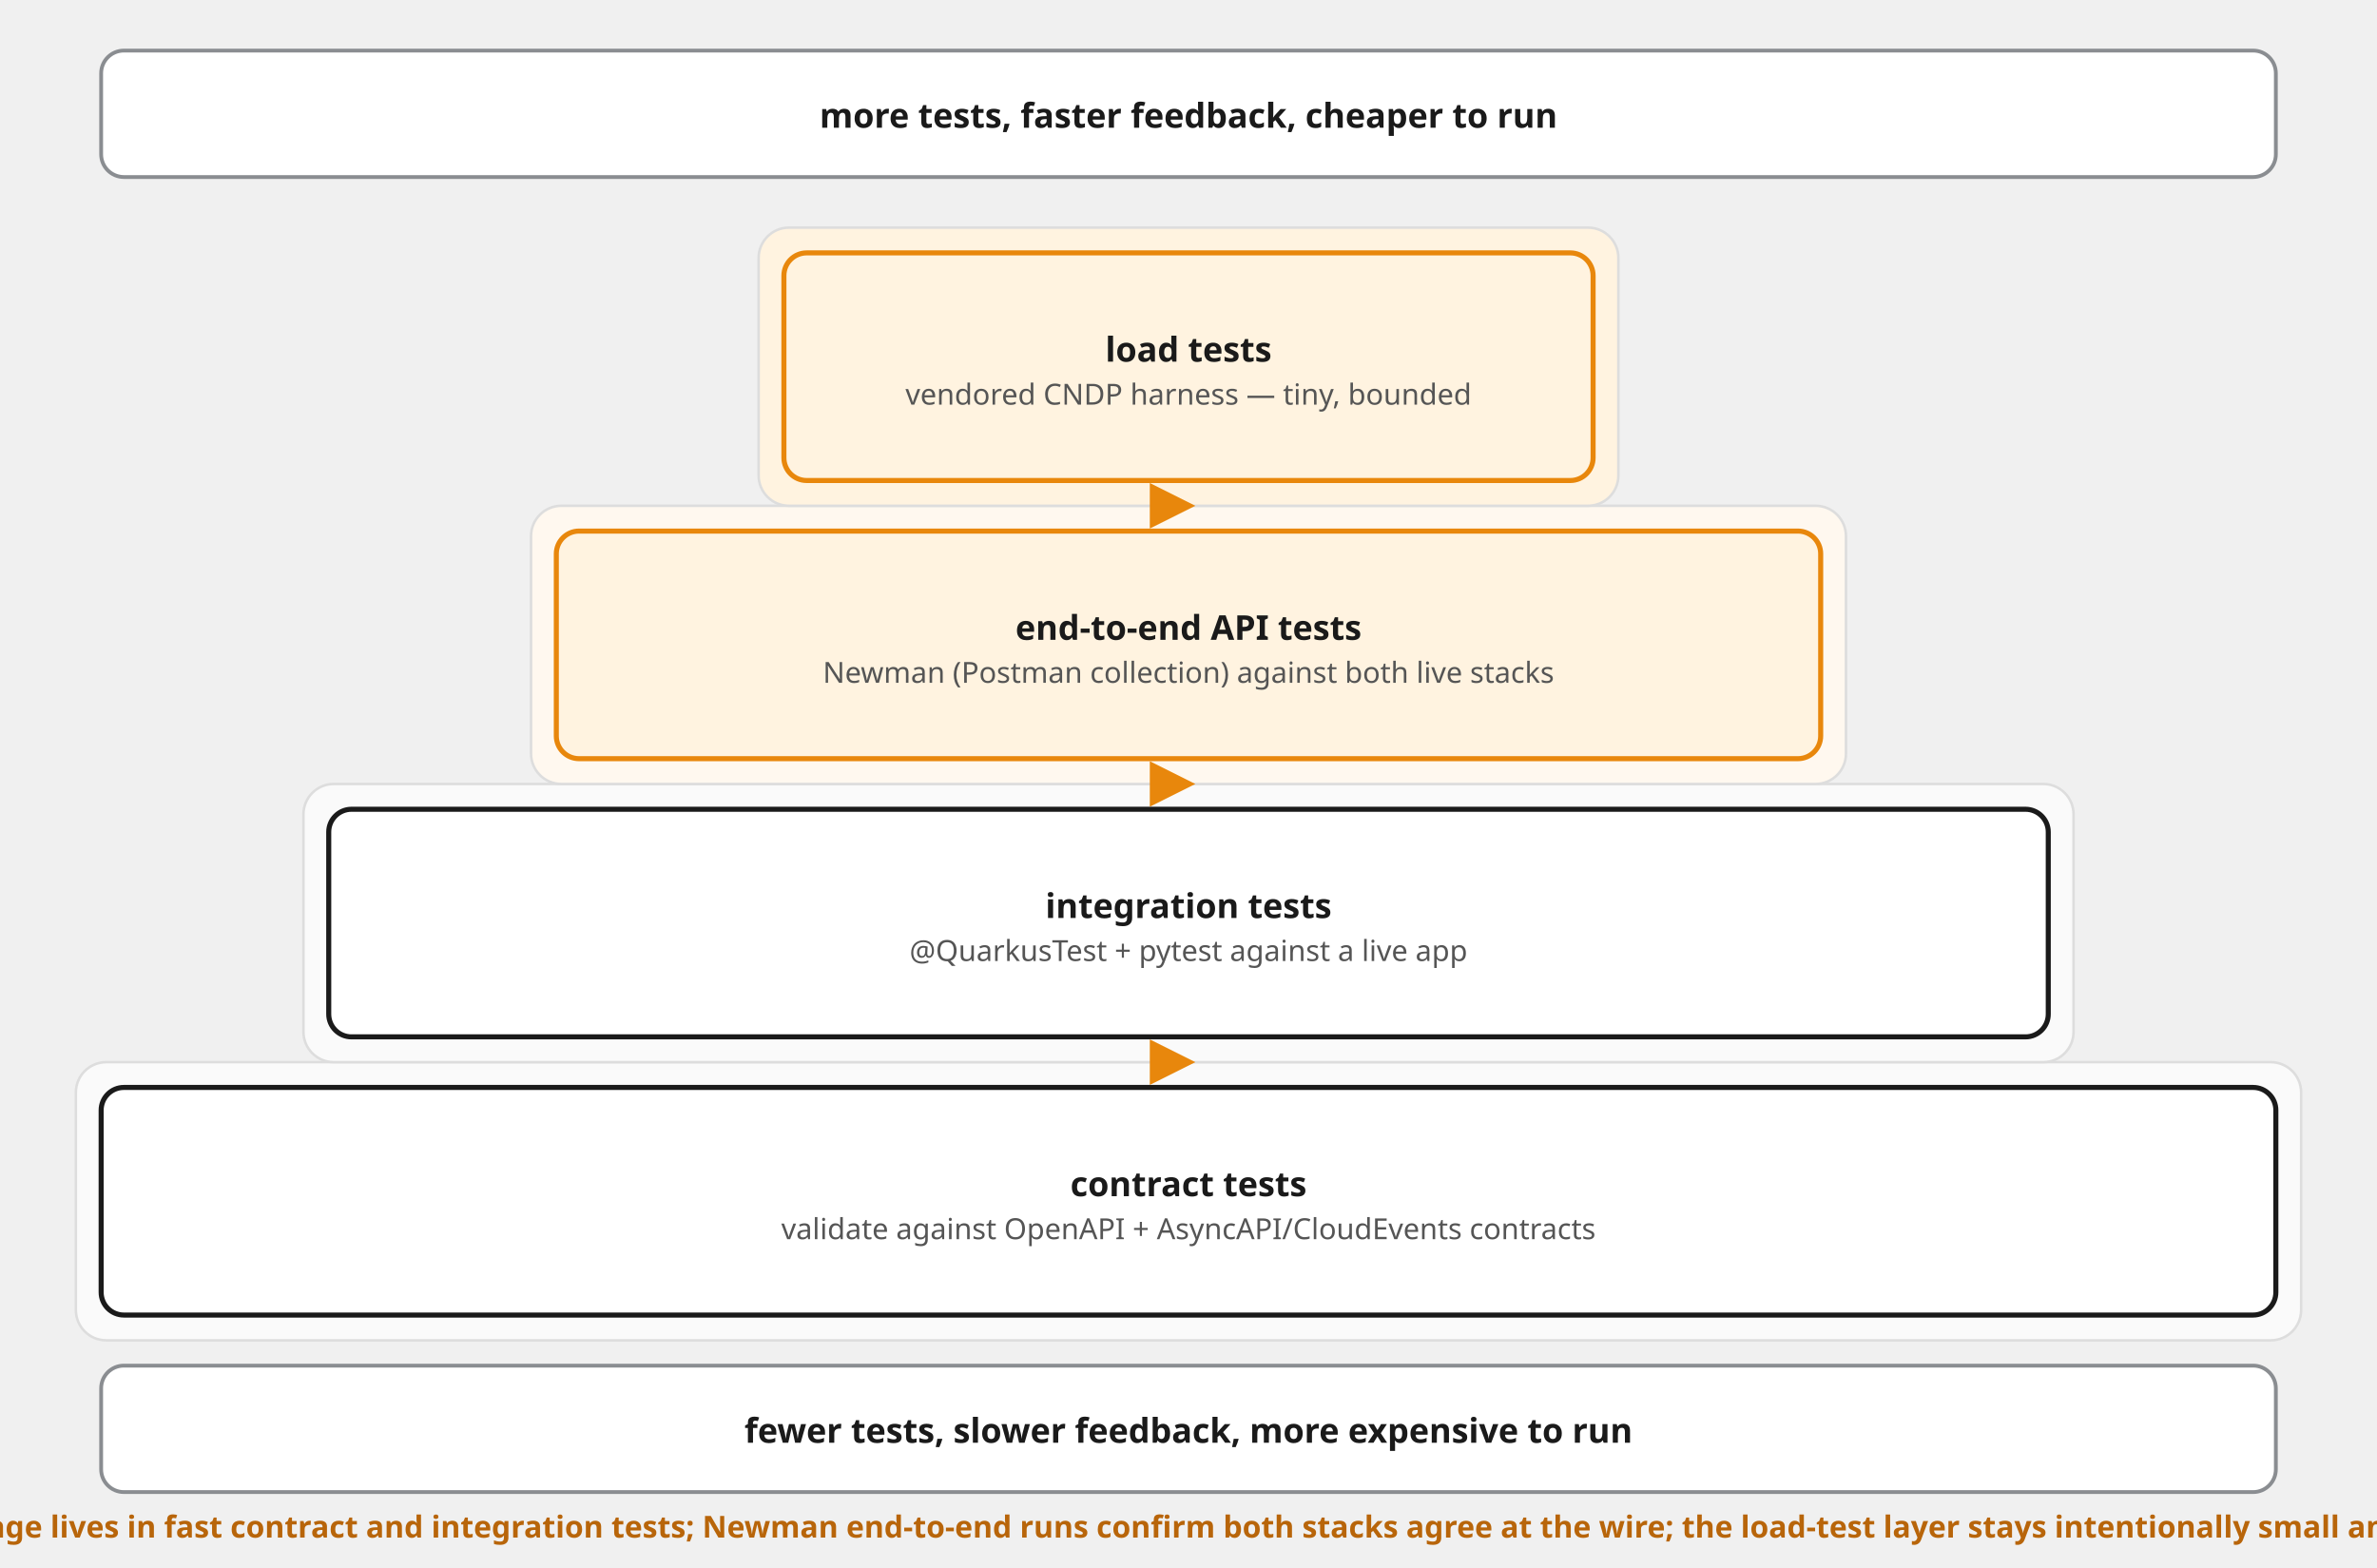
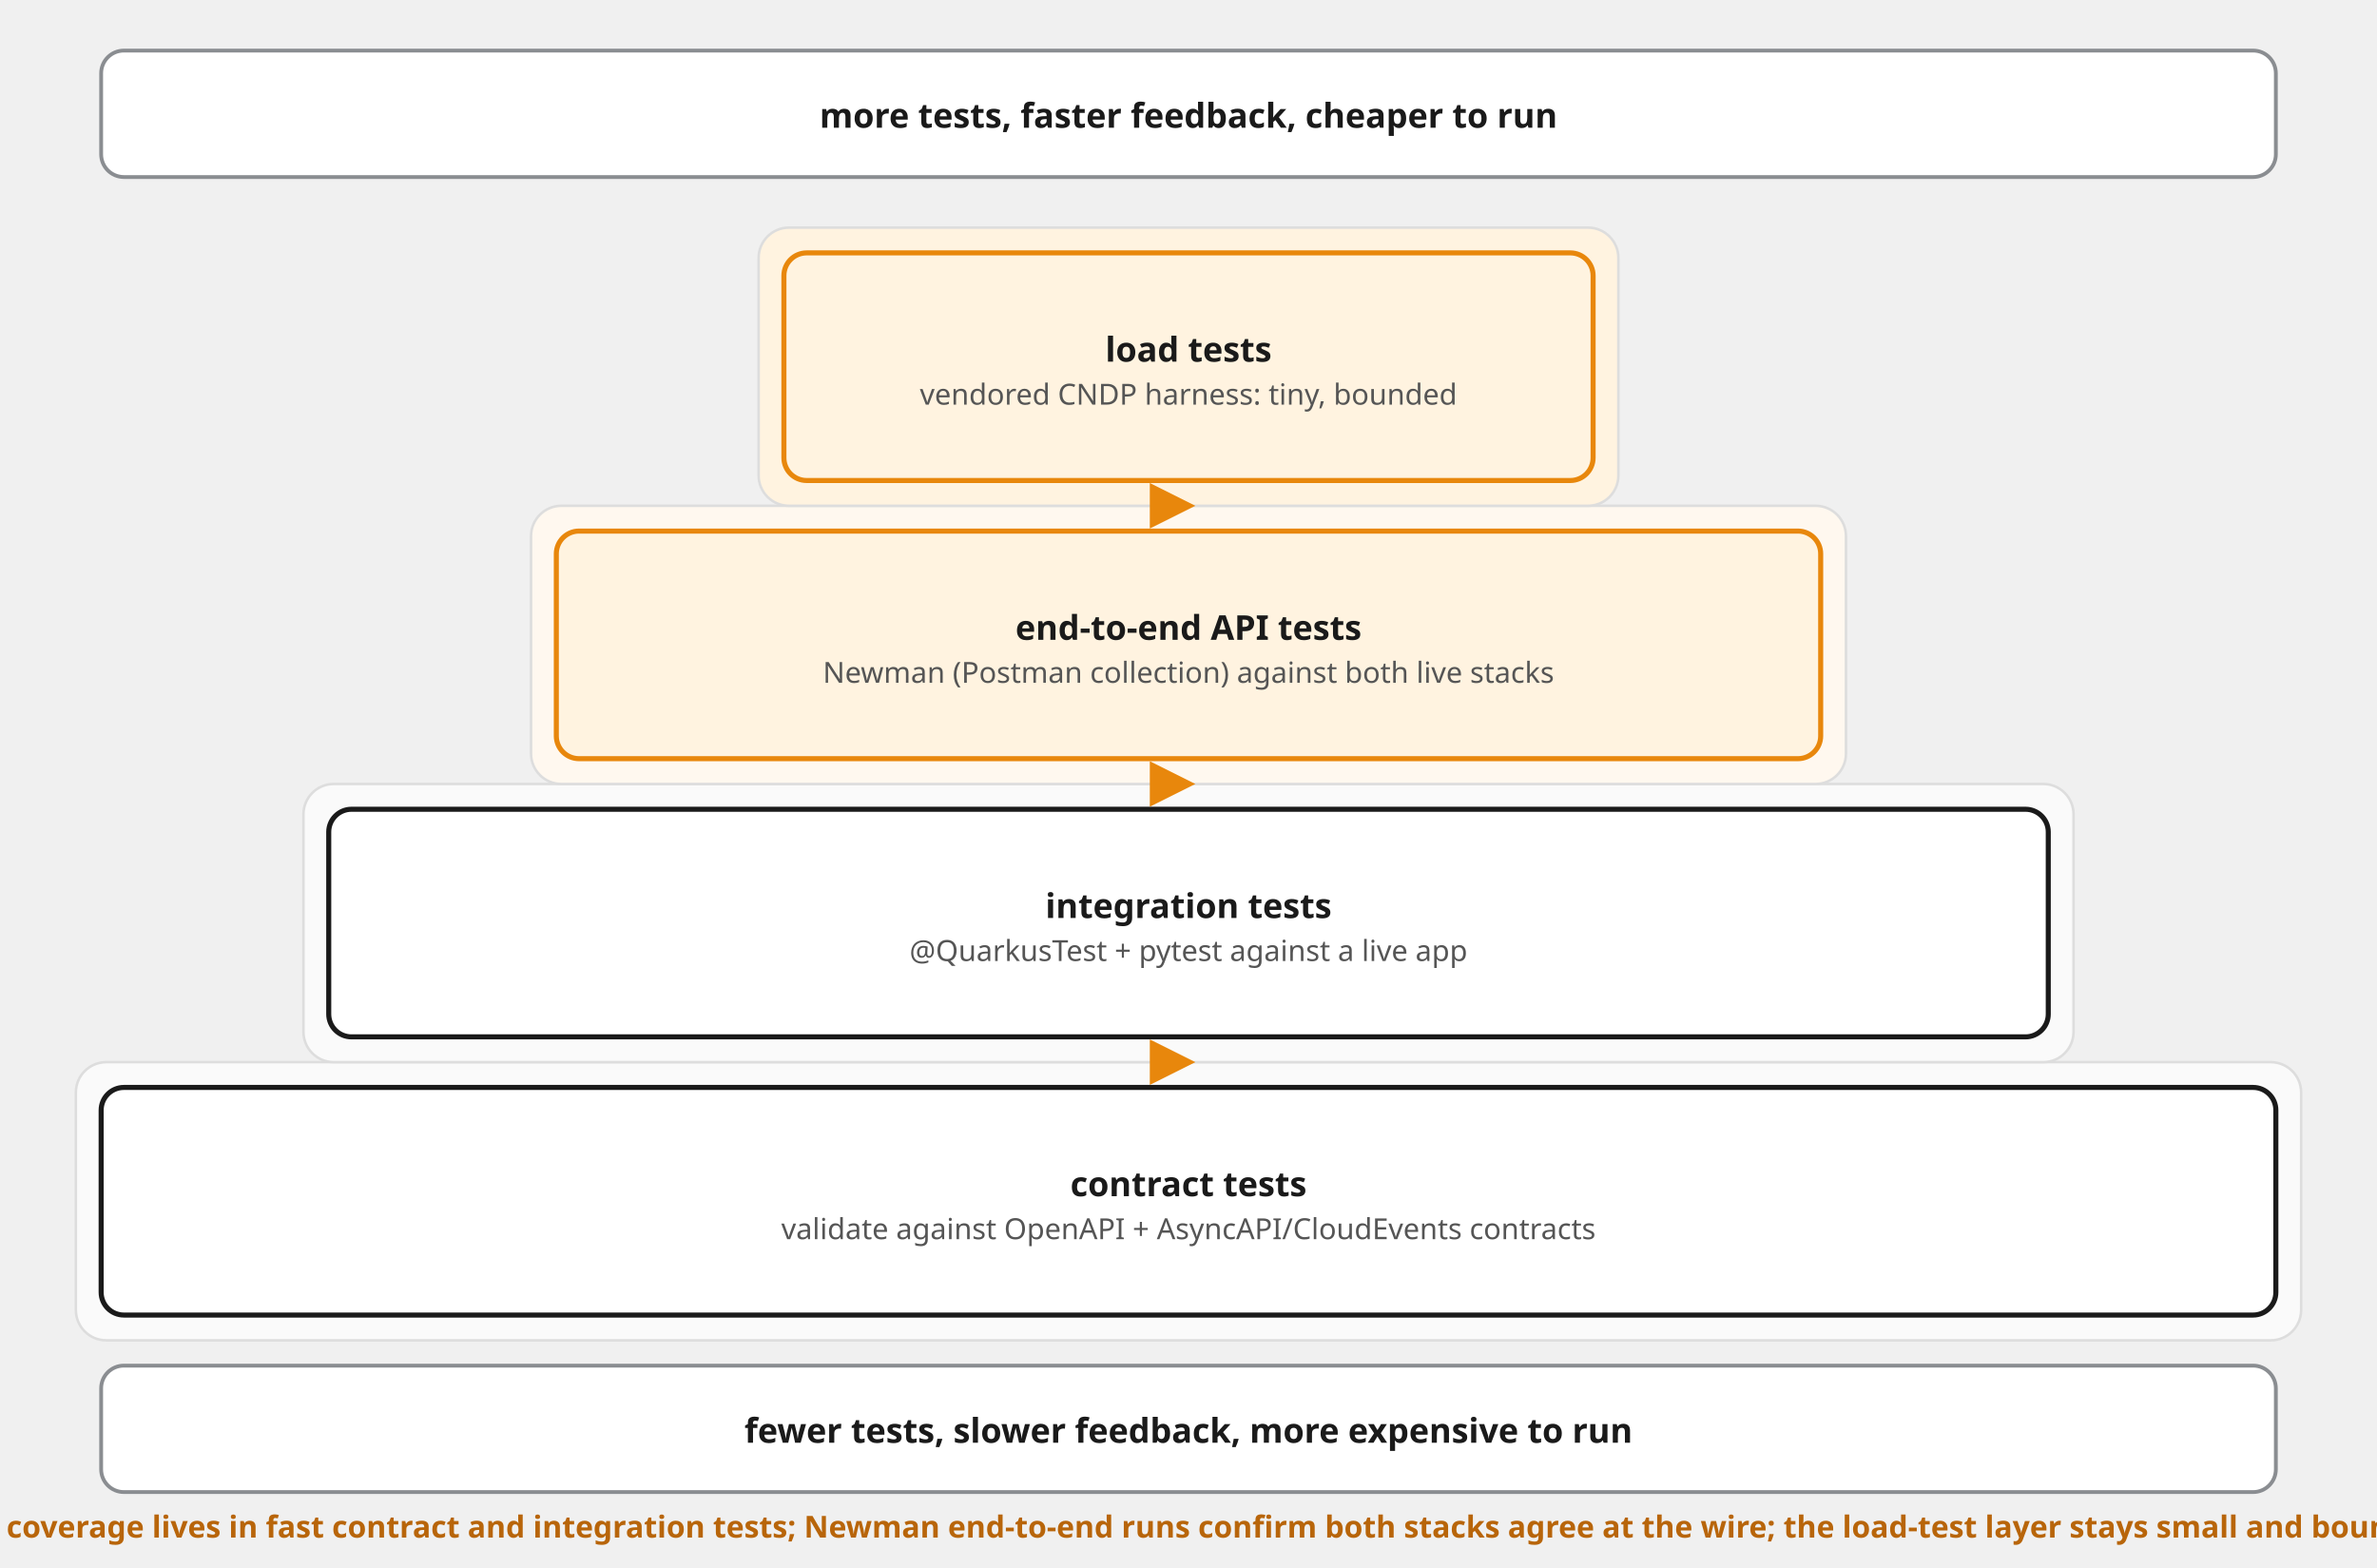
<svg xmlns="http://www.w3.org/2000/svg" viewBox="0 0 940 620" font-family="'Red Hat Text', system-ui, sans-serif" role="img">
  <defs>
    <marker id="a" viewBox="0 0 10 10" refX="8.5" refY="5" markerWidth="9" markerHeight="9" orient="auto-start-reverse">
      <path d="M0,0 L10,5 L0,10 z" fill="#555" />
    </marker>
    <marker id="am" viewBox="0 0 10 10" refX="8.5" refY="5" markerWidth="9" markerHeight="9" orient="auto-start-reverse">
      <path d="M0,0 L10,5 L0,10 z" fill="#e8870c" />
    </marker>
  </defs>
  <rect x="30" y="420" width="880" height="110" rx="12" fill="#fafafa" stroke="#ddd" />
  <rect x="120" y="310" width="700" height="110" rx="12" fill="#fafafa" stroke="#ddd" />
  <rect x="210" y="200" width="520" height="110" rx="12" fill="#fff8ef" stroke="#ddd" />
  <rect x="300" y="90" width="340" height="110" rx="12" fill="#fff3e0" stroke="#ddd" />
  <rect x="40" y="430" width="860" height="90" rx="9" fill="#ffffff" stroke="#1a1a1a" stroke-width="2" />
  <text x="470.0" y="473.0" font-size="13.5" font-weight="700" fill="#1a1a1a" text-anchor="middle">contract tests</text>
  <text x="470.0" y="490.0" font-size="11.5" fill="#555555" text-anchor="middle">validate against OpenAPI + AsyncAPI/CloudEvents contracts</text>
  <rect x="130" y="320" width="680" height="90" rx="9" fill="#ffffff" stroke="#1a1a1a" stroke-width="2" />
  <text x="470.0" y="363.0" font-size="13.5" font-weight="700" fill="#1a1a1a" text-anchor="middle">integration tests</text>
  <text x="470.0" y="380.0" font-size="11.5" fill="#555555" text-anchor="middle">@QuarkusTest + pytest against a live app</text>
  <rect x="220" y="210" width="500" height="90" rx="9" fill="#fff3e0" stroke="#e8870c" stroke-width="2" />
  <text x="470.0" y="253.0" font-size="13.5" font-weight="700" fill="#1a1a1a" text-anchor="middle">end-to-end API tests</text>
  <text x="470.0" y="270.0" font-size="11.5" fill="#555555" text-anchor="middle">Newman (Postman collection) against both live stacks</text>
  <rect x="310" y="100" width="320" height="90" rx="9" fill="#fff3e0" stroke="#e8870c" stroke-width="2" />
  <text x="470.0" y="143.0" font-size="13.5" font-weight="700" fill="#1a1a1a" text-anchor="middle">load tests</text>
-   <text x="470.0" y="160.0" font-size="11.5" fill="#555555" text-anchor="middle">vendored CNDP harness — tiny, bounded</text>
+   <text x="470.0" y="160.0" font-size="11.5" fill="#555555" text-anchor="middle">vendored CNDP harness: tiny, bounded</text>
  <rect x="40" y="20" width="860" height="50" rx="9" fill="#ffffff" stroke="#8a8d91" stroke-width="1.5" />
  <text x="470.0" y="50.5" font-size="13.5" font-weight="700" fill="#1a1a1a" text-anchor="middle">more tests, faster feedback, cheaper to run</text>
  <rect x="40" y="540" width="860" height="50" rx="9" fill="#ffffff" stroke="#8a8d91" stroke-width="1.5" />
  <text x="470.0" y="570.5" font-size="13.5" font-weight="700" fill="#1a1a1a" text-anchor="middle">fewer tests, slower feedback, more expensive to run</text>
  <path d="M470.0,420 L470.0,420" fill="none" stroke="#b8650a" stroke-width="2" marker-end="url(#am)" />
  <path d="M470.0,310 L470.0,310" fill="none" stroke="#b8650a" stroke-width="2" marker-end="url(#am)" />
  <path d="M470.0,200 L470.0,200" fill="none" stroke="#b8650a" stroke-width="2" marker-end="url(#am)" />
-   <text x="470.0" y="608" font-size="12" fill="#b8650a" text-anchor="middle" font-weight="700">Most coverage lives in fast contract and integration tests; Newman end-to-end runs confirm both stacks agree at the wire; the load-test layer stays intentionally small and bounded.</text>
+   <text x="470.0" y="608" font-size="12" fill="#b8650a" text-anchor="middle" font-weight="700">Most coverage lives in fast contract and integration tests; Newman end-to-end runs confirm both stacks agree at the wire; the load-test layer stays small and bounded.</text>
</svg>
